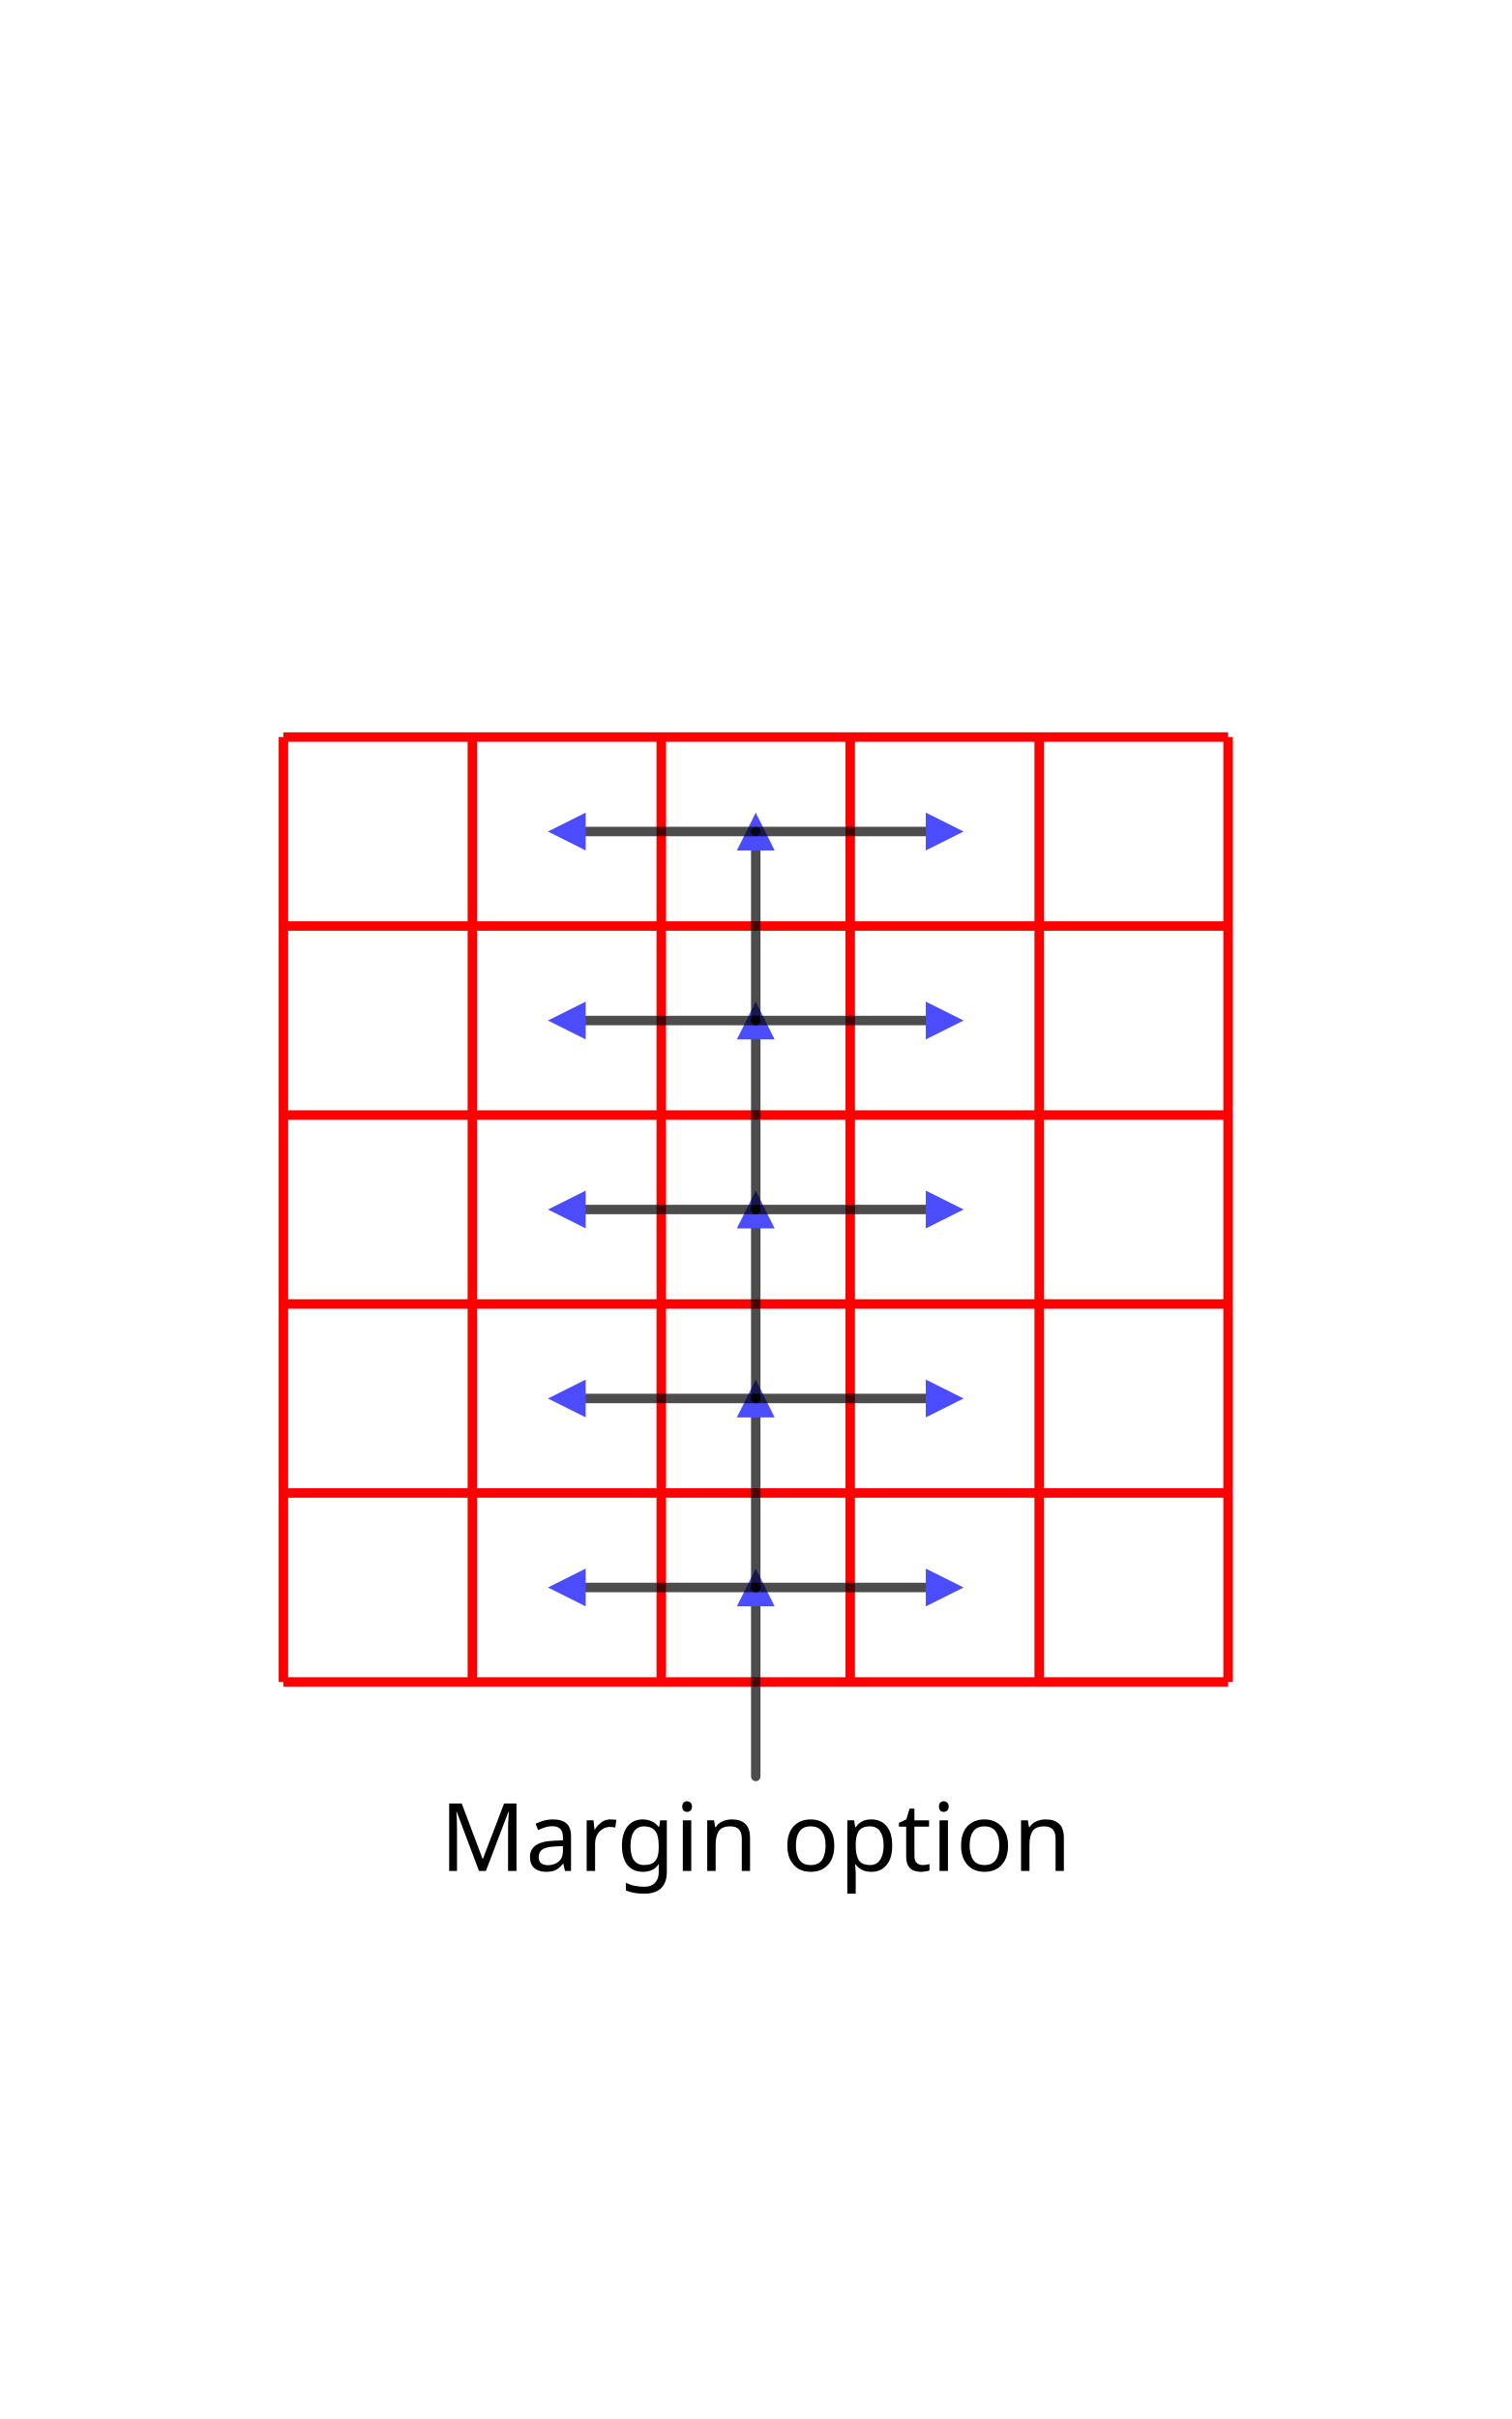
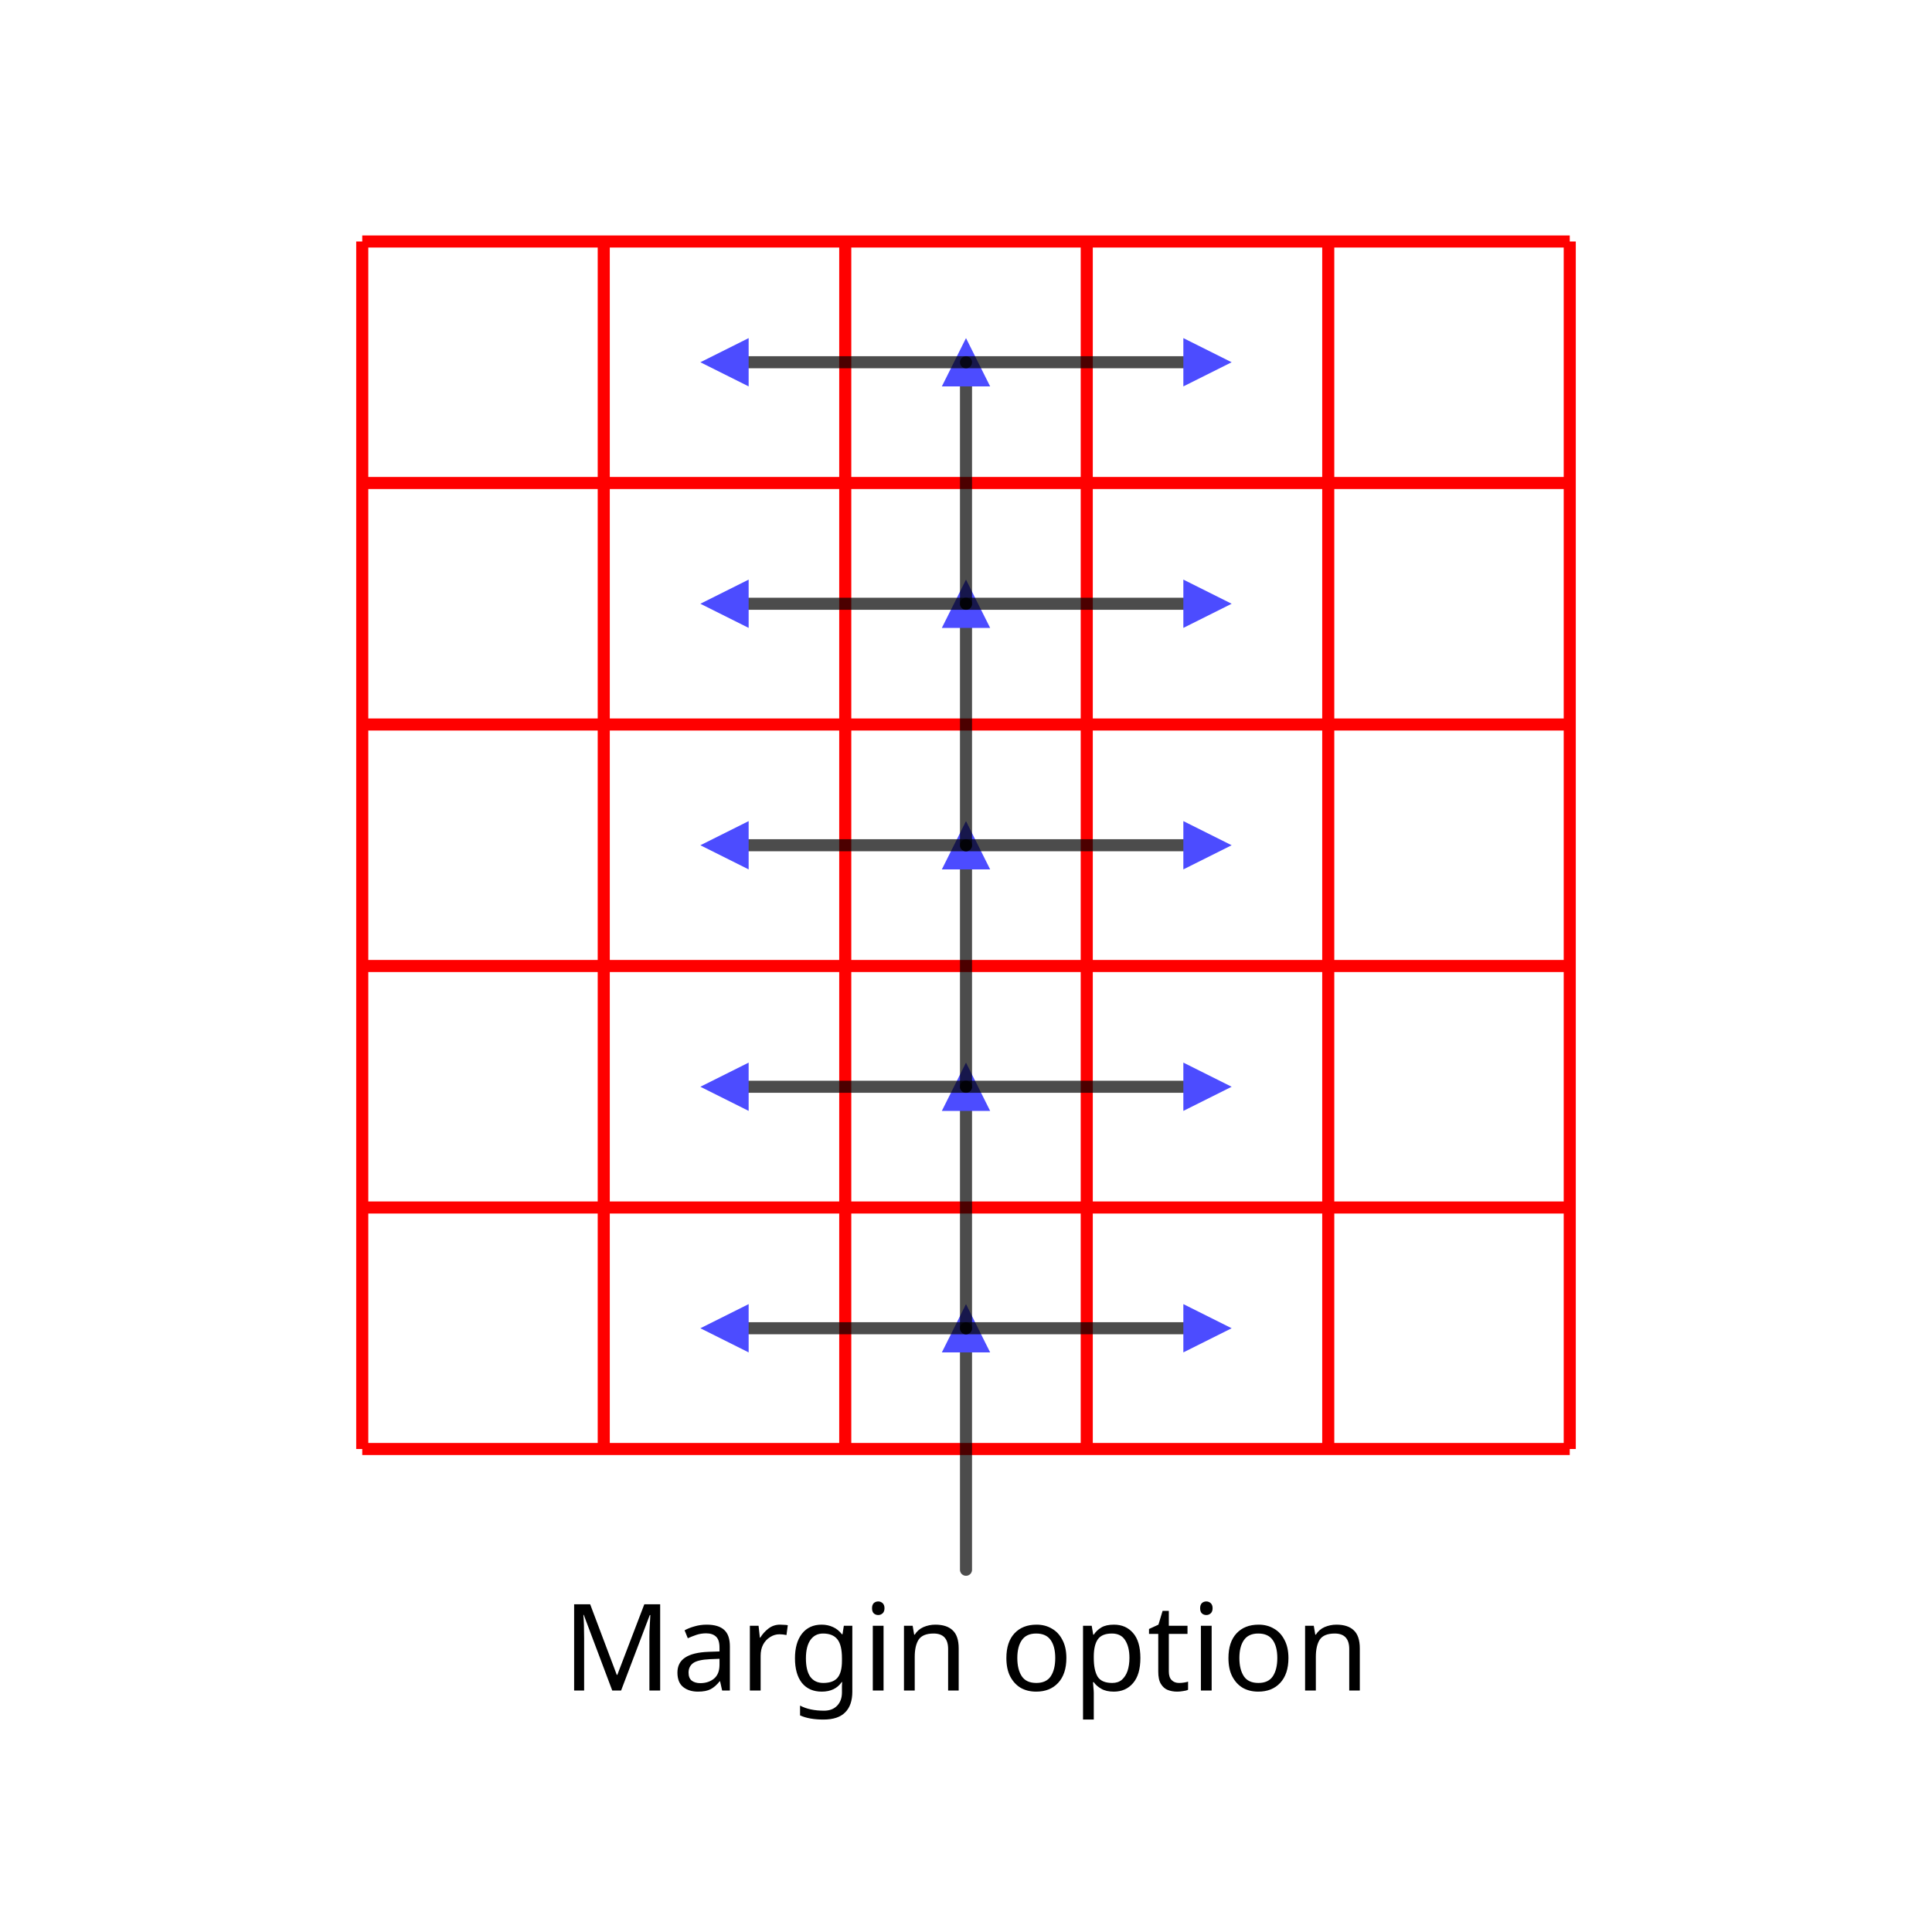
- <svg xmlns="http://www.w3.org/2000/svg" baseProfile="full" height="640" version="1.1" viewBox="-20,-140,160,160" width="400">
+ <svg xmlns="http://www.w3.org/2000/svg" baseProfile="full" height="400" version="1.1" viewBox="-20,-80,160,60" width="400">
  <defs id="id6">
    <style type="text/css">
                text{font-family: Verdana;}
                .connection{stroke: black; stroke-linecap:round; opacity: 0.7;}
                span{text-anchor: "middle"; alignment_baseline: "middle"}
                .gridLabels{fill: grey;font-style: italic;font-weight: 900}
                #core_boundary{stroke:grey; stroke_width:0.5;}
                .gridmarker{stroke:red; stroke_width:0.5;}
                </style>
    <marker id="id5" markerHeight="10" markerUnits="strokeWidth" markerWidth="8" orient="auto" refX="30" refY="30" viewBox="0 0 120 120">
      <path d="M 0 0 L 60 30 L 0 60 z" fill="blue" />
    </marker>
  </defs>
  <g id="markers" transform="scale(1,-1)">
    <line class="gridmarker" x1="10.0" x2="10.0" y1="10.0" y2="110.0" />
    <line class="gridmarker" x1="30.0" x2="30.0" y1="10.0" y2="110.0" />
    <line class="gridmarker" x1="50.0" x2="50.0" y1="10.0" y2="110.0" />
    <line class="gridmarker" x1="70.0" x2="70.0" y1="10.0" y2="110.0" />
    <line class="gridmarker" x1="90.0" x2="90.0" y1="10.0" y2="110.0" />
    <line class="gridmarker" x1="110.0" x2="110.0" y1="10.0" y2="110.0" />
    <line class="gridmarker" x1="10.0" x2="110.0" y1="10.0" y2="10.0" />
    <line class="gridmarker" x1="10.0" x2="110.0" y1="30.0" y2="30.0" />
    <line class="gridmarker" x1="10.0" x2="110.0" y1="50.0" y2="50.0" />
    <line class="gridmarker" x1="10.0" x2="110.0" y1="70.0" y2="70.0" />
    <line class="gridmarker" x1="10.0" x2="110.0" y1="90.0" y2="90.0" />
    <line class="gridmarker" x1="10.0" x2="110.0" y1="110.0" y2="110.0" />
  </g>
  <g id="main" transform="scale(1,-1)">
    <line class="connection" marker-end="url(#id5)" x1="60" x2="60" y1="0" y2="20" />
    <line class="connection" marker-end="url(#id5)" x1="60" x2="80" y1="20" y2="20" />
    <line class="connection" marker-end="url(#id5)" x1="60" x2="40" y1="20" y2="20" />
    <line class="connection" marker-end="url(#id5)" x1="60" x2="60" y1="20" y2="40" />
    <line class="connection" marker-end="url(#id5)" x1="60" x2="80" y1="40" y2="40" />
    <line class="connection" marker-end="url(#id5)" x1="60" x2="40" y1="40" y2="40" />
    <line class="connection" marker-end="url(#id5)" x1="60" x2="60" y1="40" y2="60" />
    <line class="connection" marker-end="url(#id5)" x1="60" x2="80" y1="60" y2="60" />
    <line class="connection" marker-end="url(#id5)" x1="60" x2="40" y1="60" y2="60" />
    <line class="connection" marker-end="url(#id5)" x1="60" x2="60" y1="60" y2="80" />
    <line class="connection" marker-end="url(#id5)" x1="60" x2="80" y1="80" y2="80" />
    <line class="connection" marker-end="url(#id5)" x1="60" x2="40" y1="80" y2="80" />
    <line class="connection" marker-end="url(#id5)" x1="60" x2="60" y1="80" y2="100" />
    <line class="connection" marker-end="url(#id5)" x1="60" x2="80" y1="100" y2="100" />
    <line class="connection" marker-end="url(#id5)" x1="60" x2="40" y1="100" y2="100" />
    <g id="text">
      <text alignment-baseline="middle" class="moduleLabel" fill="black" font-size="10.0" text-anchor="middle" transform="scale(1,-1)" x="60.0" y="10.0">Margin option</text>
    </g>
  </g>
</svg>
